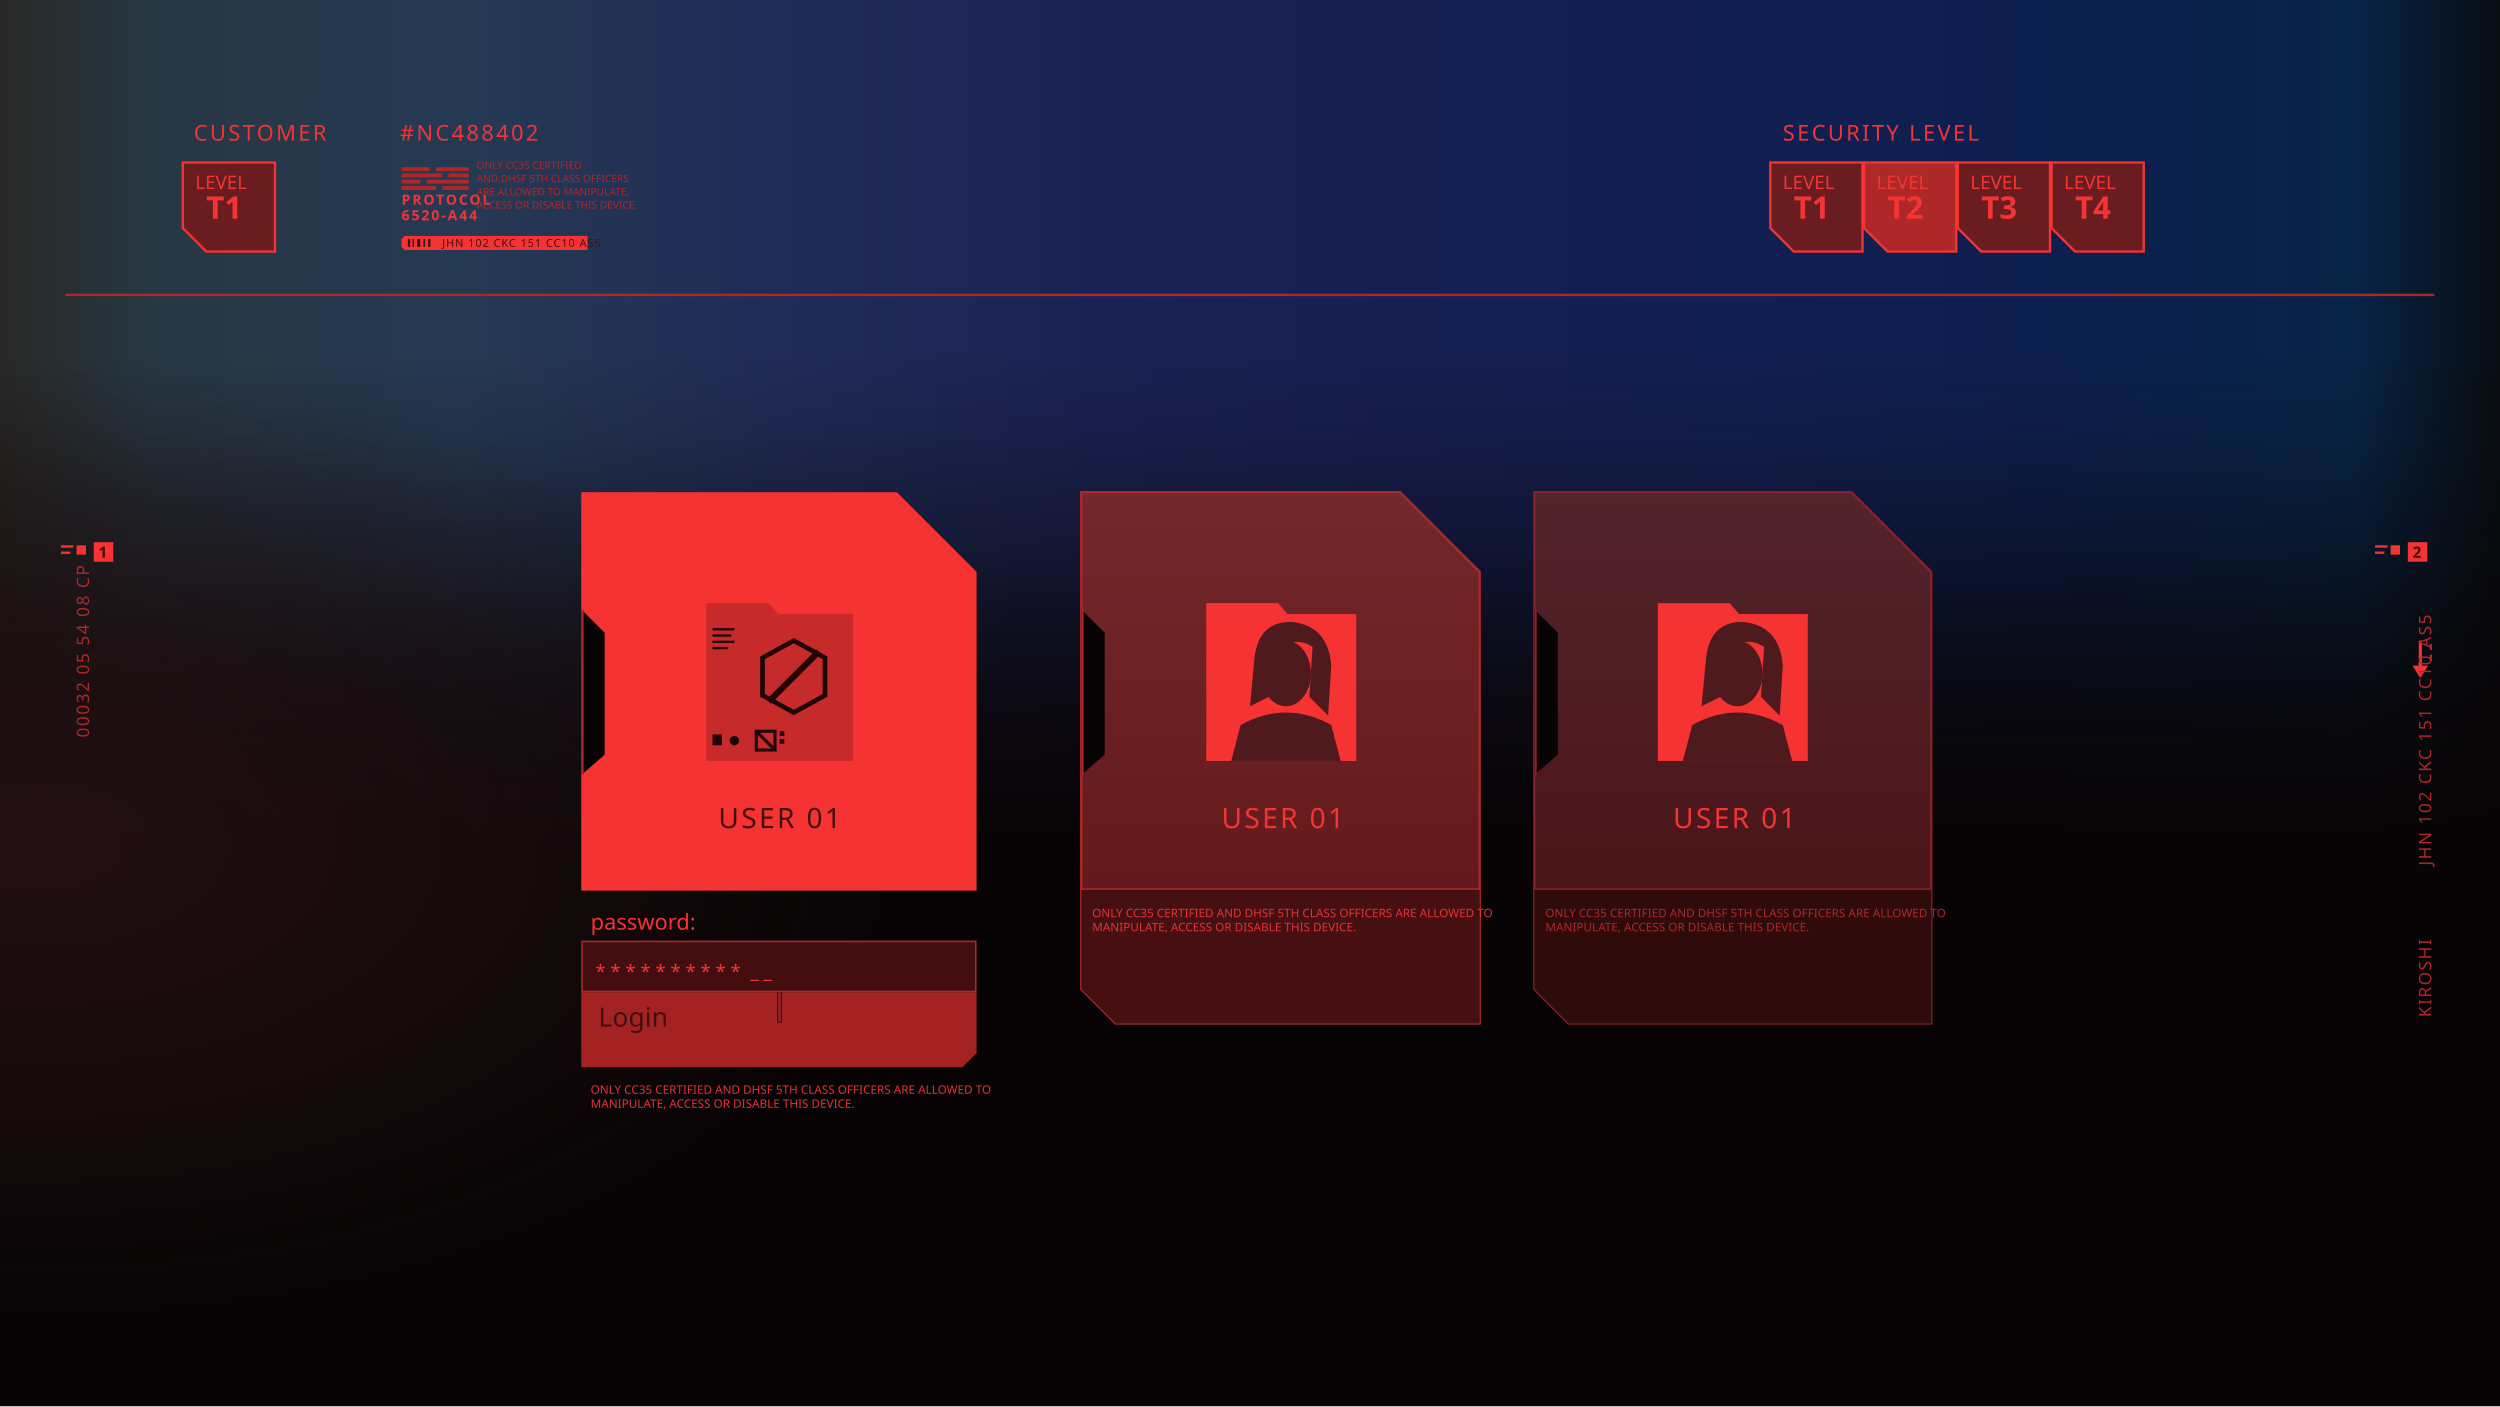
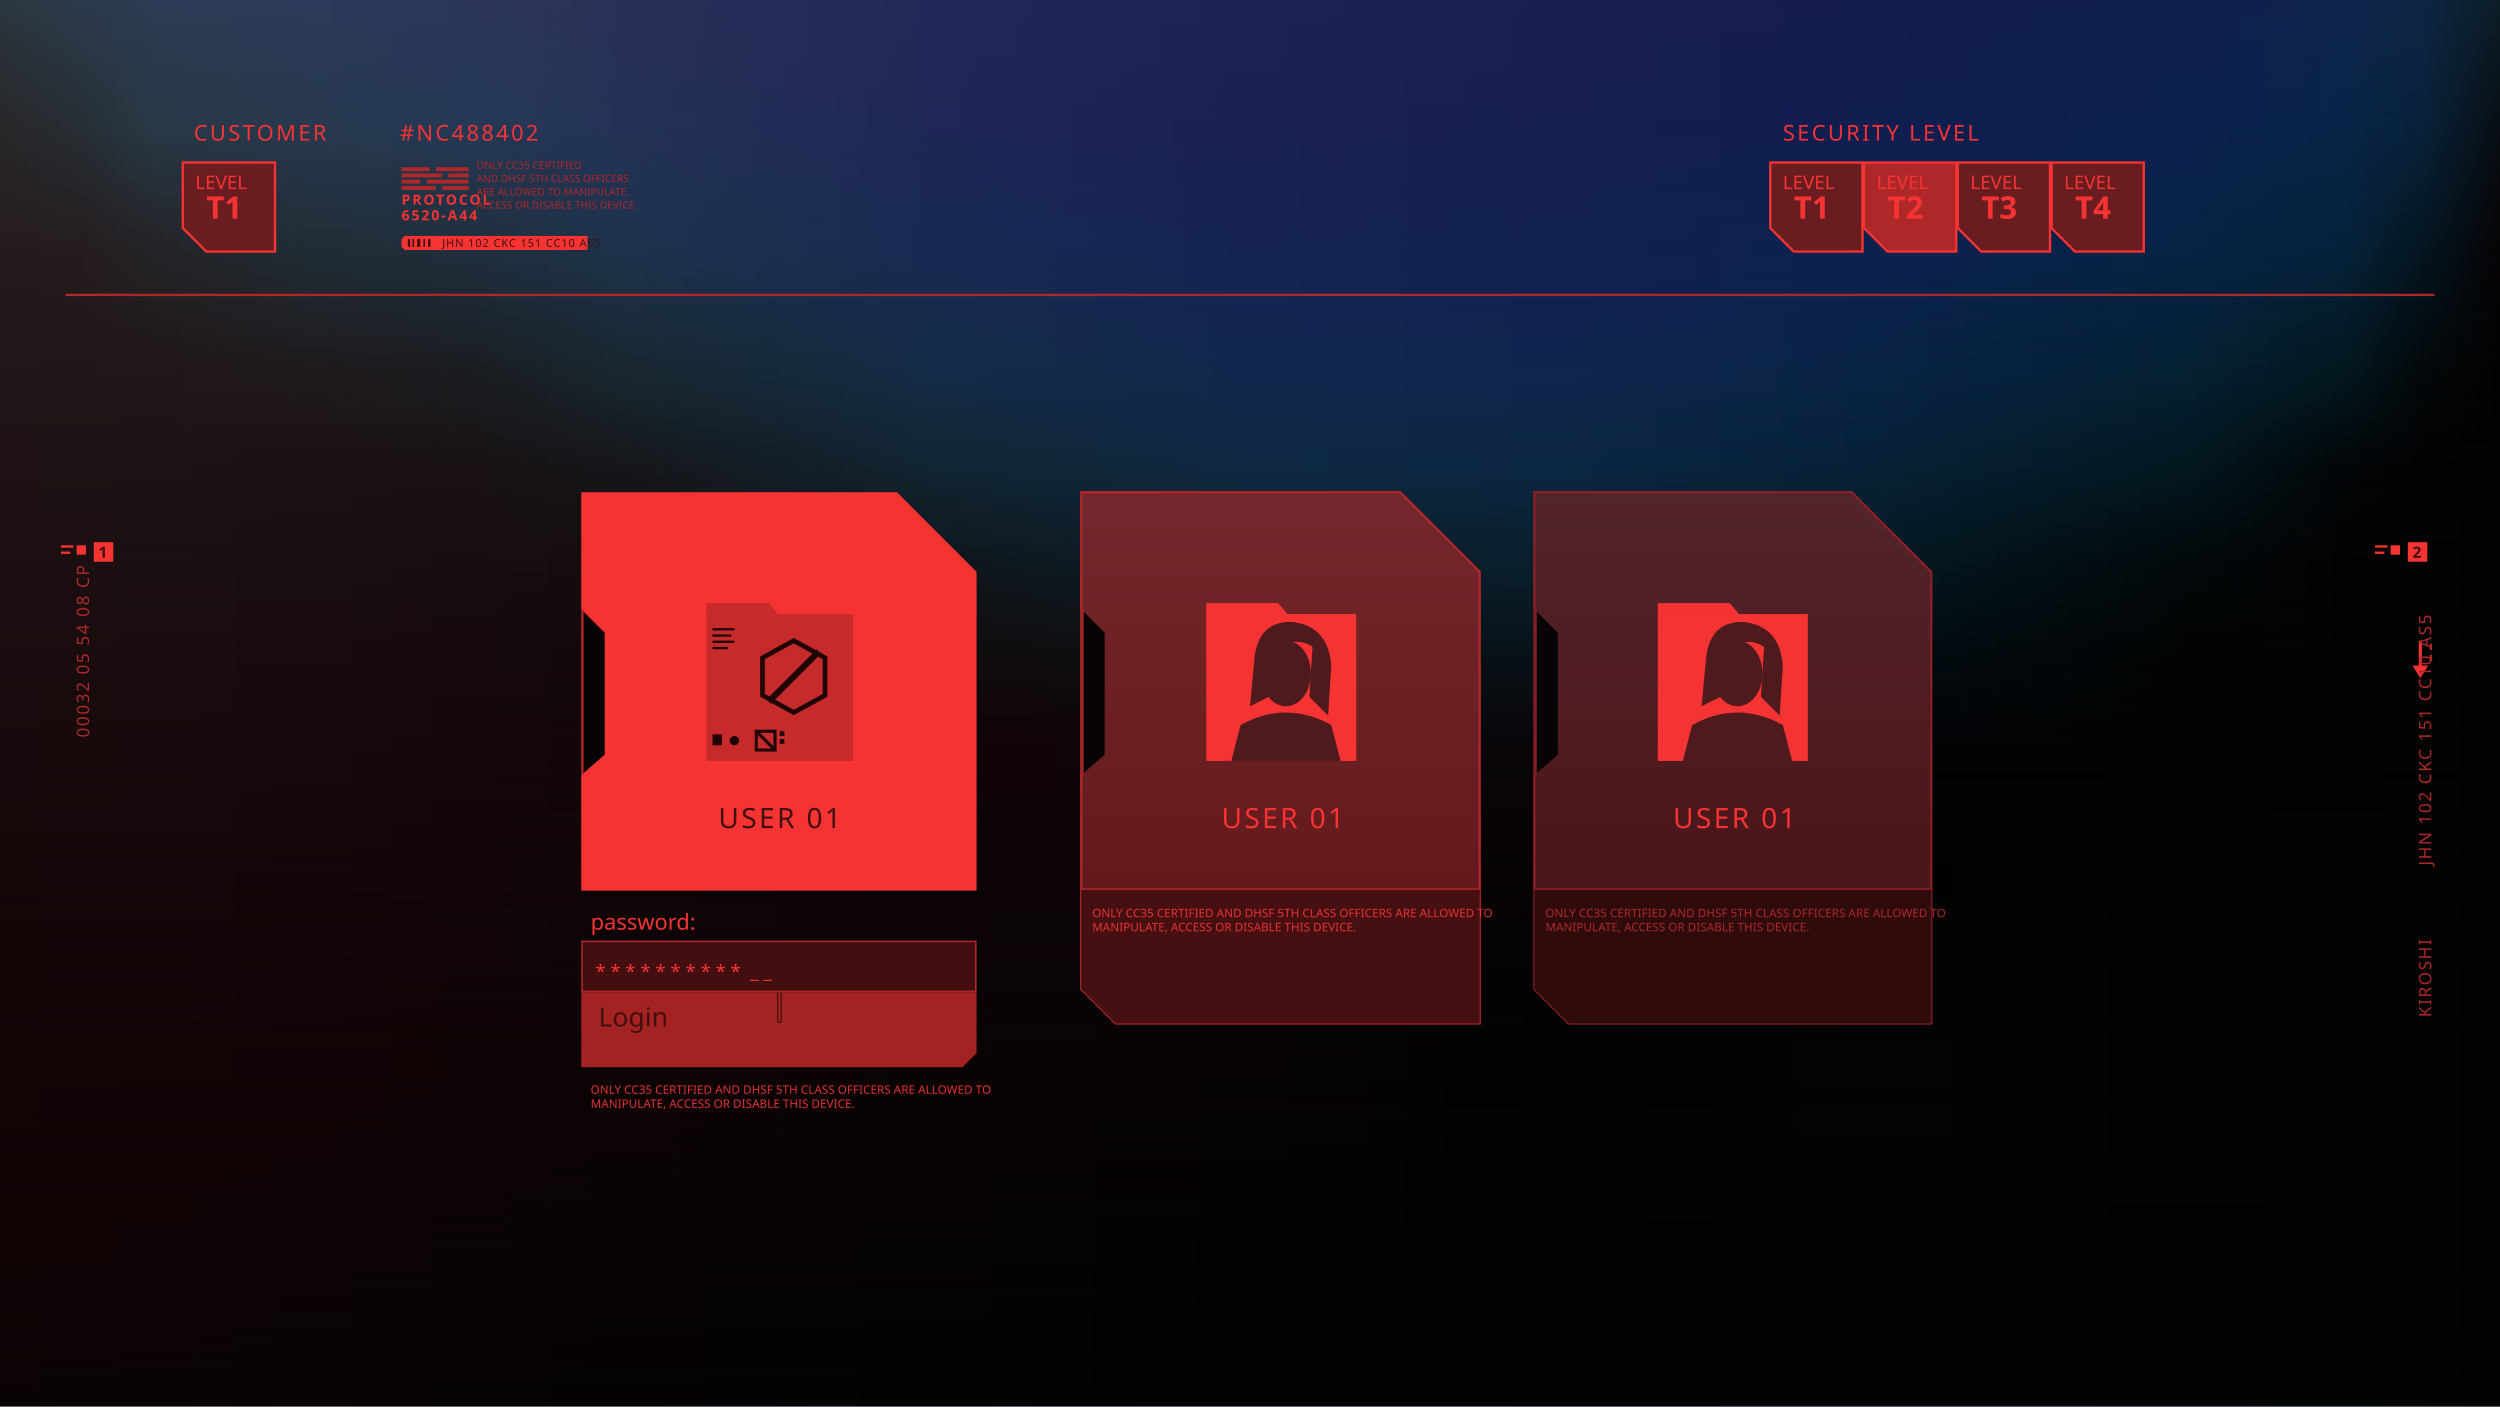
<svg xmlns="http://www.w3.org/2000/svg" width="1600" height="900" viewBox="0 0 1600 900">
  <defs>
-     <linearGradient id="glowh" x1="0" y1="0" x2="1" y2="0">
-       <stop offset="0.000" stop-color="#282824" />
-       <stop offset="0.063" stop-color="#273743" />
-       <stop offset="0.188" stop-color="#263953" />
-       <stop offset="0.313" stop-color="#202b56" />
-       <stop offset="0.438" stop-color="#1b2253" />
-       <stop offset="0.563" stop-color="#171f51" />
-       <stop offset="0.688" stop-color="#121f51" />
-       <stop offset="0.813" stop-color="#0d1f4e" />
-       <stop offset="0.938" stop-color="#082447" />
-       <stop offset="1.000" stop-color="#080b0e" />
-     </linearGradient>
-     <linearGradient id="glowv" x1="0" y1="0" x2="0" y2="1">
-       <stop offset="0.00" stop-color="#ffffff" />
-       <stop offset="0.25" stop-color="#ffffff" />
-       <stop offset="0.30" stop-color="#e3e3e3" />
-       <stop offset="0.35" stop-color="#bababa" />
-       <stop offset="0.40" stop-color="#8c8c8c" />
-       <stop offset="0.45" stop-color="#545454" />
-       <stop offset="0.50" stop-color="#2b2b2b" />
-       <stop offset="0.55" stop-color="#121212" />
-       <stop offset="0.60" stop-color="#000000" />
-     </linearGradient>
-     <mask id="glowmask">
-       <rect width="1600" height="900" fill="url(#glowv)" />
-     </mask>
-     <radialGradient id="vignette" cx="0.02" cy="0.60" r="0.34">
-       <stop offset="0" stop-color="#241012" />
-       <stop offset="1" stop-color="#241012" stop-opacity="0" />
-     </radialGradient>
+     <linearGradient id="login-ground-r0" gradientUnits="userSpaceOnUse" x1="0" y1="0" x2="1600" y2="0">
+       <stop offset="0.0" stop-color="#2b363e" />
+       <stop offset="0.031" stop-color="#2c3b4c" />
+       <stop offset="0.062" stop-color="#2c3c56" />
+       <stop offset="0.125" stop-color="#2c3b59" />
+       <stop offset="0.188" stop-color="#2c3759" />
+       <stop offset="0.25" stop-color="#293058" />
+       <stop offset="0.375" stop-color="#232757" />
+       <stop offset="0.5" stop-color="#1e2254" />
+       <stop offset="0.625" stop-color="#191e51" />
+       <stop offset="0.75" stop-color="#141d4f" />
+       <stop offset="0.875" stop-color="#0f1f4d" />
+       <stop offset="0.938" stop-color="#0d244c" />
+       <stop offset="0.969" stop-color="#0d2644" />
+       <stop offset="1.0" stop-color="#0c1d27" />
+     </linearGradient>
+     <linearGradient id="login-ground-r1" gradientUnits="userSpaceOnUse" x1="0" y1="0" x2="1600" y2="0">
+       <stop offset="0.0" stop-color="#28272a" />
+       <stop offset="0.031" stop-color="#272e34" />
+       <stop offset="0.062" stop-color="#283946" />
+       <stop offset="0.125" stop-color="#283950" />
+       <stop offset="0.188" stop-color="#253855" />
+       <stop offset="0.25" stop-color="#243257" />
+       <stop offset="0.375" stop-color="#1e2755" />
+       <stop offset="0.5" stop-color="#1a2153" />
+       <stop offset="0.625" stop-color="#151e51" />
+       <stop offset="0.75" stop-color="#101d4f" />
+       <stop offset="0.875" stop-color="#0b214d" />
+       <stop offset="0.938" stop-color="#092448" />
+       <stop offset="0.969" stop-color="#08223a" />
+       <stop offset="1.0" stop-color="#080e13" />
+     </linearGradient>
+     <linearGradient id="login-ground-r2" gradientUnits="userSpaceOnUse" x1="0" y1="0" x2="1600" y2="0">
+       <stop offset="0.0" stop-color="#251b1d" />
+       <stop offset="0.031" stop-color="#251c1e" />
+       <stop offset="0.062" stop-color="#242327" />
+       <stop offset="0.125" stop-color="#202d35" />
+       <stop offset="0.188" stop-color="#1f2f3d" />
+       <stop offset="0.25" stop-color="#1e324c" />
+       <stop offset="0.375" stop-color="#182a53" />
+       <stop offset="0.5" stop-color="#152352" />
+       <stop offset="0.625" stop-color="#112050" />
+       <stop offset="0.75" stop-color="#0b214e" />
+       <stop offset="0.875" stop-color="#072345" />
+       <stop offset="0.938" stop-color="#05223a" />
+       <stop offset="0.969" stop-color="#041520" />
+       <stop offset="1.0" stop-color="#060305" />
+     </linearGradient>
+     <linearGradient id="login-ground-r3" gradientUnits="userSpaceOnUse" x1="0" y1="0" x2="1600" y2="0">
+       <stop offset="0.0" stop-color="#201617" />
+       <stop offset="0.031" stop-color="#201617" />
+       <stop offset="0.062" stop-color="#201618" />
+       <stop offset="0.125" stop-color="#1f191c" />
+       <stop offset="0.188" stop-color="#1a1c20" />
+       <stop offset="0.25" stop-color="#18272f" />
+       <stop offset="0.375" stop-color="#142c47" />
+       <stop offset="0.5" stop-color="#11284e" />
+       <stop offset="0.625" stop-color="#0e254d" />
+       <stop offset="0.75" stop-color="#092345" />
+       <stop offset="0.875" stop-color="#042032" />
+       <stop offset="0.938" stop-color="#03171e" />
+       <stop offset="0.969" stop-color="#030709" />
+       <stop offset="1.0" stop-color="#030203" />
+     </linearGradient>
+     <linearGradient id="login-ground-r4" gradientUnits="userSpaceOnUse" x1="0" y1="0" x2="1600" y2="0">
+       <stop offset="0.0" stop-color="#1e1214" />
+       <stop offset="0.031" stop-color="#1e1314" />
+       <stop offset="0.062" stop-color="#1d1214" />
+       <stop offset="0.125" stop-color="#1b1113" />
+       <stop offset="0.188" stop-color="#191114" />
+       <stop offset="0.25" stop-color="#15161a" />
+       <stop offset="0.375" stop-color="#112532" />
+       <stop offset="0.5" stop-color="#0e2841" />
+       <stop offset="0.625" stop-color="#0b2641" />
+       <stop offset="0.75" stop-color="#062136" />
+       <stop offset="0.875" stop-color="#03171f" />
+       <stop offset="0.938" stop-color="#020507" />
+       <stop offset="0.969" stop-color="#020203" />
+       <stop offset="1.0" stop-color="#020203" />
+     </linearGradient>
+     <linearGradient id="login-ground-r5" gradientUnits="userSpaceOnUse" x1="0" y1="0" x2="1600" y2="0">
+       <stop offset="0.0" stop-color="#1b0f11" />
+       <stop offset="0.031" stop-color="#1b0f11" />
+       <stop offset="0.062" stop-color="#1a0f11" />
+       <stop offset="0.125" stop-color="#190e10" />
+       <stop offset="0.188" stop-color="#170d0e" />
+       <stop offset="0.25" stop-color="#150c0e" />
+       <stop offset="0.375" stop-color="#0f161b" />
+       <stop offset="0.5" stop-color="#0c1f2a" />
+       <stop offset="0.625" stop-color="#091f2c" />
+       <stop offset="0.75" stop-color="#041922" />
+       <stop offset="0.875" stop-color="#02080a" />
+       <stop offset="0.938" stop-color="#030203" />
+       <stop offset="0.969" stop-color="#020303" />
+       <stop offset="1.0" stop-color="#030202" />
+     </linearGradient>
+     <linearGradient id="login-ground-r6" gradientUnits="userSpaceOnUse" x1="0" y1="0" x2="1600" y2="0">
+       <stop offset="0.0" stop-color="#190c0e" />
+       <stop offset="0.031" stop-color="#190c0e" />
+       <stop offset="0.062" stop-color="#180c0e" />
+       <stop offset="0.125" stop-color="#170b0e" />
+       <stop offset="0.188" stop-color="#15090c" />
+       <stop offset="0.25" stop-color="#12080a" />
+       <stop offset="0.375" stop-color="#110b0d" />
+       <stop offset="0.5" stop-color="#0c1014" />
+       <stop offset="0.625" stop-color="#071116" />
+       <stop offset="0.75" stop-color="#020c12" />
+       <stop offset="0.875" stop-color="#020303" />
+       <stop offset="0.938" stop-color="#030302" />
+       <stop offset="0.969" stop-color="#030203" />
+       <stop offset="1.0" stop-color="#020202" />
+     </linearGradient>
+     <linearGradient id="login-ground-r7" gradientUnits="userSpaceOnUse" x1="0" y1="0" x2="1600" y2="0">
+       <stop offset="0.0" stop-color="#170a0c" />
+       <stop offset="0.031" stop-color="#170a0b" />
+       <stop offset="0.062" stop-color="#170a0c" />
+       <stop offset="0.125" stop-color="#15090b" />
+       <stop offset="0.188" stop-color="#14070a" />
+       <stop offset="0.25" stop-color="#110609" />
+       <stop offset="0.375" stop-color="#110204" />
+       <stop offset="0.5" stop-color="#0d0609" />
+       <stop offset="0.625" stop-color="#080509" />
+       <stop offset="0.75" stop-color="#030306" />
+       <stop offset="0.875" stop-color="#020302" />
+       <stop offset="0.938" stop-color="#030203" />
+       <stop offset="0.969" stop-color="#030302" />
+       <stop offset="1.0" stop-color="#020202" />
+     </linearGradient>
+     <linearGradient id="login-ground-r8" gradientUnits="userSpaceOnUse" x1="0" y1="0" x2="1600" y2="0">
+       <stop offset="0.0" stop-color="#160608" />
+       <stop offset="0.031" stop-color="#150709" />
+       <stop offset="0.062" stop-color="#150709" />
+       <stop offset="0.125" stop-color="#130608" />
+       <stop offset="0.188" stop-color="#110508" />
+       <stop offset="0.25" stop-color="#0f0507" />
+       <stop offset="0.375" stop-color="#0d0407" />
+       <stop offset="0.5" stop-color="#0a0305" />
+       <stop offset="0.625" stop-color="#060304" />
+       <stop offset="0.75" stop-color="#020102" />
+       <stop offset="0.875" stop-color="#020302" />
+       <stop offset="0.938" stop-color="#030302" />
+       <stop offset="0.969" stop-color="#030202" />
+       <stop offset="1.0" stop-color="#020203" />
+     </linearGradient>
+     <linearGradient id="login-ground-r9" gradientUnits="userSpaceOnUse" x1="0" y1="0" x2="1600" y2="0">
+       <stop offset="0.0" stop-color="#130305" />
+       <stop offset="0.031" stop-color="#120305" />
+       <stop offset="0.062" stop-color="#120305" />
+       <stop offset="0.125" stop-color="#110305" />
+       <stop offset="0.188" stop-color="#0e0304" />
+       <stop offset="0.25" stop-color="#0d0305" />
+       <stop offset="0.375" stop-color="#0a0304" />
+       <stop offset="0.5" stop-color="#070304" />
+       <stop offset="0.625" stop-color="#030203" />
+       <stop offset="0.75" stop-color="#030403" />
+       <stop offset="0.875" stop-color="#030202" />
+       <stop offset="0.938" stop-color="#030202" />
+       <stop offset="0.969" stop-color="#030303" />
+       <stop offset="1.0" stop-color="#020202" />
+     </linearGradient>
+     <linearGradient id="login-ground-r10" gradientUnits="userSpaceOnUse" x1="0" y1="0" x2="1600" y2="0">
+       <stop offset="0.0" stop-color="#0f0304" />
+       <stop offset="0.031" stop-color="#0f0304" />
+       <stop offset="0.062" stop-color="#0e0304" />
+       <stop offset="0.125" stop-color="#0c0304" />
+       <stop offset="0.188" stop-color="#0a0304" />
+       <stop offset="0.25" stop-color="#080304" />
+       <stop offset="0.375" stop-color="#060304" />
+       <stop offset="0.5" stop-color="#030203" />
+       <stop offset="0.625" stop-color="#020202" />
+       <stop offset="0.75" stop-color="#020302" />
+       <stop offset="0.875" stop-color="#030303" />
+       <stop offset="0.938" stop-color="#020202" />
+       <stop offset="0.969" stop-color="#020302" />
+       <stop offset="1.0" stop-color="#020203" />
+     </linearGradient>
+     <linearGradient id="login-ground-r11" gradientUnits="userSpaceOnUse" x1="0" y1="0" x2="1600" y2="0">
+       <stop offset="0.0" stop-color="#0a0303" />
+       <stop offset="0.031" stop-color="#090304" />
+       <stop offset="0.062" stop-color="#090304" />
+       <stop offset="0.125" stop-color="#080304" />
+       <stop offset="0.188" stop-color="#060304" />
+       <stop offset="0.25" stop-color="#050204" />
+       <stop offset="0.375" stop-color="#030203" />
+       <stop offset="0.5" stop-color="#020202" />
+       <stop offset="0.625" stop-color="#020203" />
+       <stop offset="0.75" stop-color="#030303" />
+       <stop offset="0.875" stop-color="#020302" />
+       <stop offset="0.938" stop-color="#020303" />
+       <stop offset="0.969" stop-color="#020302" />
+       <stop offset="1.0" stop-color="#030302" />
+     </linearGradient>
+     <linearGradient id="login-ground-y0" gradientUnits="userSpaceOnUse" x1="0" y1="0" x2="0" y2="80">
+       <stop stop-color="black" />
+       <stop offset="1" stop-color="white" />
+     </linearGradient>
+     <mask id="login-ground-m0" maskUnits="userSpaceOnUse" x="0" y="0" width="1600" height="900">
+       <rect y="0" width="1600" height="900" fill="url(#login-ground-y0)" />
+     </mask>
+     <linearGradient id="login-ground-y1" gradientUnits="userSpaceOnUse" x1="0" y1="80" x2="0" y2="160">
+       <stop stop-color="black" />
+       <stop offset="1" stop-color="white" />
+     </linearGradient>
+     <mask id="login-ground-m1" maskUnits="userSpaceOnUse" x="0" y="0" width="1600" height="900">
+       <rect y="0" width="1600" height="900" fill="url(#login-ground-y1)" />
+     </mask>
+     <linearGradient id="login-ground-y2" gradientUnits="userSpaceOnUse" x1="0" y1="160" x2="0" y2="240">
+       <stop stop-color="black" />
+       <stop offset="1" stop-color="white" />
+     </linearGradient>
+     <mask id="login-ground-m2" maskUnits="userSpaceOnUse" x="0" y="0" width="1600" height="900">
+       <rect y="0" width="1600" height="900" fill="url(#login-ground-y2)" />
+     </mask>
+     <linearGradient id="login-ground-y3" gradientUnits="userSpaceOnUse" x1="0" y1="240" x2="0" y2="300">
+       <stop stop-color="black" />
+       <stop offset="1" stop-color="white" />
+     </linearGradient>
+     <mask id="login-ground-m3" maskUnits="userSpaceOnUse" x="0" y="0" width="1600" height="900">
+       <rect y="0" width="1600" height="900" fill="url(#login-ground-y3)" />
+     </mask>
+     <linearGradient id="login-ground-y4" gradientUnits="userSpaceOnUse" x1="0" y1="300" x2="0" y2="360">
+       <stop stop-color="black" />
+       <stop offset="1" stop-color="white" />
+     </linearGradient>
+     <mask id="login-ground-m4" maskUnits="userSpaceOnUse" x="0" y="0" width="1600" height="900">
+       <rect y="0" width="1600" height="900" fill="url(#login-ground-y4)" />
+     </mask>
+     <linearGradient id="login-ground-y5" gradientUnits="userSpaceOnUse" x1="0" y1="360" x2="0" y2="420">
+       <stop stop-color="black" />
+       <stop offset="1" stop-color="white" />
+     </linearGradient>
+     <mask id="login-ground-m5" maskUnits="userSpaceOnUse" x="0" y="0" width="1600" height="900">
+       <rect y="0" width="1600" height="900" fill="url(#login-ground-y5)" />
+     </mask>
+     <linearGradient id="login-ground-y6" gradientUnits="userSpaceOnUse" x1="0" y1="420" x2="0" y2="480">
+       <stop stop-color="black" />
+       <stop offset="1" stop-color="white" />
+     </linearGradient>
+     <mask id="login-ground-m6" maskUnits="userSpaceOnUse" x="0" y="0" width="1600" height="900">
+       <rect y="0" width="1600" height="900" fill="url(#login-ground-y6)" />
+     </mask>
+     <linearGradient id="login-ground-y7" gradientUnits="userSpaceOnUse" x1="0" y1="480" x2="0" y2="560">
+       <stop stop-color="black" />
+       <stop offset="1" stop-color="white" />
+     </linearGradient>
+     <mask id="login-ground-m7" maskUnits="userSpaceOnUse" x="0" y="0" width="1600" height="900">
+       <rect y="0" width="1600" height="900" fill="url(#login-ground-y7)" />
+     </mask>
+     <linearGradient id="login-ground-y8" gradientUnits="userSpaceOnUse" x1="0" y1="560" x2="0" y2="680">
+       <stop stop-color="black" />
+       <stop offset="1" stop-color="white" />
+     </linearGradient>
+     <mask id="login-ground-m8" maskUnits="userSpaceOnUse" x="0" y="0" width="1600" height="900">
+       <rect y="0" width="1600" height="900" fill="url(#login-ground-y8)" />
+     </mask>
+     <linearGradient id="login-ground-y9" gradientUnits="userSpaceOnUse" x1="0" y1="680" x2="0" y2="800">
+       <stop stop-color="black" />
+       <stop offset="1" stop-color="white" />
+     </linearGradient>
+     <mask id="login-ground-m9" maskUnits="userSpaceOnUse" x="0" y="0" width="1600" height="900">
+       <rect y="0" width="1600" height="900" fill="url(#login-ground-y9)" />
+     </mask>
+     <linearGradient id="login-ground-y10" gradientUnits="userSpaceOnUse" x1="0" y1="800" x2="0" y2="900">
+       <stop stop-color="black" />
+       <stop offset="1" stop-color="white" />
+     </linearGradient>
+     <mask id="login-ground-m10" maskUnits="userSpaceOnUse" x="0" y="0" width="1600" height="900">
+       <rect y="0" width="1600" height="900" fill="url(#login-ground-y10)" />
+     </mask>
    <linearGradient id="card2" x1="0" y1="0" x2="0" y2="1">
      <stop offset="0" stop-color="#74272c" />
      <stop offset="1" stop-color="#5e1516" />
    </linearGradient>
    <linearGradient id="card3" x1="0" y1="0" x2="0" y2="1">
      <stop offset="0" stop-color="#52242c" />
      <stop offset="1" stop-color="#481012" />
    </linearGradient>
    <path id="badge" d="M 0,0 H 59 V 57 H 15 L 0,42 Z" />
    <path id="notch" d="M 0,390 L 15,405 V 483 L 0,496 Z" />
    <g id="chip">
      <rect x="-21" y="3" width="8" height="1.5" />
      <rect x="-21" y="7" width="6" height="1.5" />
      <rect x="-11" y="3" width="6" height="6" />
      <rect x="0" y="1" width="12.5" height="12.5" />
    </g>
  </defs>
-   <rect width="1600" height="900" fill="#080405" />
-   <rect width="1600" height="900" fill="url(#glowh)" mask="url(#glowmask)" />
-   <rect width="1600" height="900" fill="url(#vignette)" />
+   <g id="login-ground">
+     <rect width="1600" height="900" fill="url(#login-ground-r0)" />
+     <rect width="1600" height="900" fill="url(#login-ground-r1)" mask="url(#login-ground-m0)" />
+     <rect width="1600" height="900" fill="url(#login-ground-r2)" mask="url(#login-ground-m1)" />
+     <rect width="1600" height="900" fill="url(#login-ground-r3)" mask="url(#login-ground-m2)" />
+     <rect width="1600" height="900" fill="url(#login-ground-r4)" mask="url(#login-ground-m3)" />
+     <rect width="1600" height="900" fill="url(#login-ground-r5)" mask="url(#login-ground-m4)" />
+     <rect width="1600" height="900" fill="url(#login-ground-r6)" mask="url(#login-ground-m5)" />
+     <rect width="1600" height="900" fill="url(#login-ground-r7)" mask="url(#login-ground-m6)" />
+     <rect width="1600" height="900" fill="url(#login-ground-r8)" mask="url(#login-ground-m7)" />
+     <rect width="1600" height="900" fill="url(#login-ground-r9)" mask="url(#login-ground-m8)" />
+     <rect width="1600" height="900" fill="url(#login-ground-r10)" mask="url(#login-ground-m9)" />
+     <rect width="1600" height="900" fill="url(#login-ground-r11)" mask="url(#login-ground-m10)" />
+   </g>
  <g font-family="Rajdhani" fill="#f63333">
    <text x="124" y="90" font-size="14" letter-spacing="1.5">CUSTOMER</text>
    <use href="#badge" x="117" y="104" fill="#691d21" stroke="#f63333" stroke-width="1.5" />
    <text x="125" y="121" font-size="12">LEVEL</text>
    <text x="132" y="140" font-size="20" font-weight="700">T1</text>
    <text x="256" y="90" font-size="14" letter-spacing="1.5">#NC488402</text>
    <g fill="#ae2729">
      <rect x="257" y="107" width="18" height="2.5" />
      <rect x="279" y="107" width="21" height="2.5" />
      <rect x="257" y="111" width="26" height="2.5" />
      <rect x="287" y="111" width="13" height="2.5" />
      <rect x="257" y="115" width="12" height="2.5" />
      <rect x="273" y="115" width="27" height="2.5" />
      <rect x="257" y="119" width="22" height="2.5" />
      <rect x="283" y="119" width="17" height="2.5" />
    </g>
    <text x="257" y="131" font-size="9" font-weight="700" letter-spacing="1.2">PROTOCOL</text>
    <text x="257" y="141" font-size="9" font-weight="700" letter-spacing="1.2">6520-A44</text>
    <g font-size="6.5" fill="#ae2729">
      <text x="305" y="108">ONLY CC35 CERTIFIED</text>
      <text x="305" y="116.5">AND DHSF 5TH CLASS OFFICERS</text>
      <text x="305" y="125">ARE ALLOWED TO MANIPULATE,</text>
      <text x="305" y="133.5">ACCESS OR DISABLE THIS DEVICE.</text>
    </g>
    <path d="M 259,151 H 376 V 160 H 259 L 257,158 V 153 Z" fill="#f63333" />
    <g fill="#420f10">
      <rect x="261" y="153" width="1.5" height="5" />
      <rect x="264" y="153" width="1" height="5" />
      <rect x="267" y="153" width="2" height="5" />
      <rect x="271" y="153" width="1" height="5" />
      <rect x="274" y="153" width="1.5" height="5" />
      <text x="283" y="158" font-size="7" letter-spacing="0.6">JHN 102 CKC 151 CC10 AS5</text>
    </g>
    <text x="1141" y="90" font-size="14" letter-spacing="1.5">SECURITY LEVEL</text>
    <g>
      <use href="#badge" x="1133" y="104" fill="#691d21" stroke="#f63333" stroke-width="1.5" />
      <use href="#badge" x="1193" y="104" fill="#ae2729" stroke="#f63333" stroke-width="1.5" />
      <use href="#badge" x="1253" y="104" fill="#691d21" stroke="#f63333" stroke-width="1.5" />
      <use href="#badge" x="1313" y="104" fill="#691d21" stroke="#f63333" stroke-width="1.5" />
      <g font-size="12">
        <text x="1141" y="121">LEVEL</text>
        <text x="1201" y="121">LEVEL</text>
        <text x="1261" y="121">LEVEL</text>
        <text x="1321" y="121">LEVEL</text>
      </g>
      <g font-size="20" font-weight="700">
        <text x="1148" y="140">T1</text>
        <text x="1208" y="140">T2</text>
        <text x="1268" y="140">T3</text>
        <text x="1328" y="140">T4</text>
      </g>
    </g>
  </g>
  <rect x="42" y="188" width="1516" height="1.5" fill="#ae2729" />
  <g font-family="Rajdhani" font-size="11" letter-spacing="1">
    <use href="#chip" x="60" y="346" fill="#f63333" />
    <text x="63" y="357" font-size="10" font-weight="700" fill="#420f10">1</text>
    <text transform="translate(57,472) rotate(-90)" fill="#ae2729">00032 05 54 08 CP</text>
    <use href="#chip" x="1541" y="346" fill="#f63333" />
    <text x="1544" y="357" font-size="10" font-weight="700" fill="#420f10">2</text>
    <rect x="1548" y="410" width="2" height="18" fill="#f63333" />
    <path d="M 1544,426 H 1554 L 1549,434 Z" fill="#f63333" />
    <rect x="1555" y="412" width="1.5" height="4" fill="#ae2729" />
    <rect x="1555" y="419" width="1.5" height="4" fill="#ae2729" />
    <text transform="translate(1556,554) rotate(-90)" fill="#ae2729">JHN 102 CKC 151 CC10 AS5</text>
    <text transform="translate(1556,651) rotate(-90)" fill="#ae2729">KIROSHI</text>
  </g>
  <g>
    <path d="M 372,315 H 574 L 625,366 V 570 H 372 Z" fill="#f63333" />
    <use href="#notch" x="372" fill="#080405" />
    <rect x="372" y="390" width="1.5" height="106" fill="#ae2729" />
    <path d="M 452,386 H 492 L 498,393 H 452 Z" fill="#c72a2b" />
    <rect x="452" y="393" width="94" height="94" fill="#c72a2b" />
    <g fill="none" stroke="#200506" stroke-width="3">
      <path d="M 508,410 L 528,421 V 445 L 508,456 L 488,445 V 421 Z" />
      <path d="M 492,449 L 524,417" stroke-width="4" />
    </g>
    <g fill="#200506">
      <rect x="456" y="402" width="14" height="1.5" />
      <rect x="456" y="406" width="12" height="1.5" />
      <rect x="456" y="410" width="14" height="1.5" />
      <rect x="456" y="414" width="10" height="1.5" />
      <rect x="456" y="470" width="6" height="7" />
      <circle cx="470" cy="474" r="3" />
      <rect x="484" y="468" width="12" height="12" fill="none" stroke="#200506" stroke-width="2" />
      <path d="M 484,468 L 496,480" stroke="#200506" stroke-width="2" />
      <rect x="499" y="468" width="3" height="3" />
      <rect x="499" y="473" width="3" height="3" />
    </g>
    <text x="499" y="530" font-family="Rajdhani" font-size="18" letter-spacing="1.5" text-anchor="middle" fill="#420f10">USER 01</text>
    <text x="378" y="595" font-family="Rajdhani" font-size="14" fill="#f63333">password:</text>
    <rect x="372.5" y="602.5" width="252" height="32" fill="#430e0f" stroke="#ae2729" stroke-width="1" />
    <text x="381" y="626" font-family="Rajdhani" font-size="12" letter-spacing="3" fill="#f63333">**********  <tspan id="caret">__<animate id="caret-blink" attributeName="opacity" values="1;0" keyTimes="0;0.5" calcMode="discrete" dur="1.2s" repeatCount="indefinite" />
      </tspan>
    </text>
    <path d="M 372,635 H 625 V 674 L 616,683 H 372 Z" fill="#a52223" />
    <text x="383" y="657" font-family="Rajdhani" font-size="17" fill="#420f10">Login</text>
    <g id="login-button-slot" fill="#420f10">
      <rect x="497.334" y="635" width="0.803" height="19.632" />
      <rect x="499.583" y="635" width="0.797" height="19.632" />
      <rect x="498.137" y="653.745" width="1.446" height="0.887" />
    </g>
    <g font-family="Rajdhani" font-size="7.5" fill="#e63132">
      <text x="378" y="700">ONLY CC35 CERTIFIED AND DHSF 5TH CLASS OFFICERS ARE ALLOWED TO</text>
      <text x="378" y="709">MANIPULATE, ACCESS OR DISABLE THIS DEVICE.</text>
    </g>
  </g>
  <g>
    <path d="M 692,315 H 896 L 947,366 V 655 H 714 L 692,633 Z" fill="url(#card2)" stroke="#ae2729" stroke-width="1.5" />
    <path d="M 692,569 H 947 V 655 H 714 L 692,633 Z" fill="#461012" />
    <use href="#notch" x="692" fill="#080405" />
    <rect x="692" y="390" width="1.5" height="106" fill="#ae2729" />
    <path d="M 772,386 H 818 L 824,393 H 772 Z" fill="#f63333" />
    <rect x="772" y="393" width="96" height="94" fill="#f63333" />
    <g fill="#4f1a1e">
      <ellipse cx="823" cy="431" rx="16" ry="21" />
      <path d="M 803,420 Q 806,398 826,398 Q 850,400 852,426 L 850,458 L 838,446 L 840,414 Q 828,406 814,418 L 812,446 L 800,452 Z" />
      <path d="M 788,487 L 794,464 Q 823,448 852,464 L 858,487 Z" />
    </g>
    <text x="821" y="530" font-family="Rajdhani" font-size="18" letter-spacing="1.5" text-anchor="middle" fill="#f63333">USER 01</text>
    <rect x="692" y="568.5" width="255" height="1" fill="#ae2729" />
    <g font-family="Rajdhani" font-size="7.5" fill="#e63132">
      <text x="699" y="587">ONLY CC35 CERTIFIED AND DHSF 5TH CLASS OFFICERS ARE ALLOWED TO</text>
      <text x="699" y="596">MANIPULATE, ACCESS OR DISABLE THIS DEVICE.</text>
    </g>
  </g>
  <g>
    <path d="M 982,315 H 1185 L 1236,366 V 655 H 1004 L 982,633 Z" fill="url(#card3)" stroke="#8a2027" stroke-width="1.5" />
    <path d="M 982,569 H 1236 V 655 H 1004 L 982,633 Z" fill="#2f0b0c" />
    <use href="#notch" x="982" fill="#080405" />
    <rect x="982" y="390" width="1.5" height="106" fill="#8a2027" />
    <path d="M 1061,386 H 1107 L 1113,393 H 1061 Z" fill="#f63333" />
    <rect x="1061" y="393" width="96" height="94" fill="#f63333" />
    <g fill="#4f1a1e">
      <ellipse cx="1112" cy="431" rx="16" ry="21" />
      <path d="M 1092,420 Q 1095,398 1115,398 Q 1139,400 1141,426 L 1139,458 L 1127,446 L 1129,414 Q 1117,406 1103,418 L 1101,446 L 1089,452 Z" />
      <path d="M 1077,487 L 1083,464 Q 1112,448 1141,464 L 1147,487 Z" />
    </g>
    <text x="1110" y="530" font-family="Rajdhani" font-size="18" letter-spacing="1.5" text-anchor="middle" fill="#f63333">USER 01</text>
    <rect x="982" y="568.5" width="254" height="1" fill="#8a2027" />
    <g font-family="Rajdhani" font-size="7.5" fill="#ae2729">
      <text x="989" y="587">ONLY CC35 CERTIFIED AND DHSF 5TH CLASS OFFICERS ARE ALLOWED TO</text>
      <text x="989" y="596">MANIPULATE, ACCESS OR DISABLE THIS DEVICE.</text>
    </g>
  </g>
</svg>
